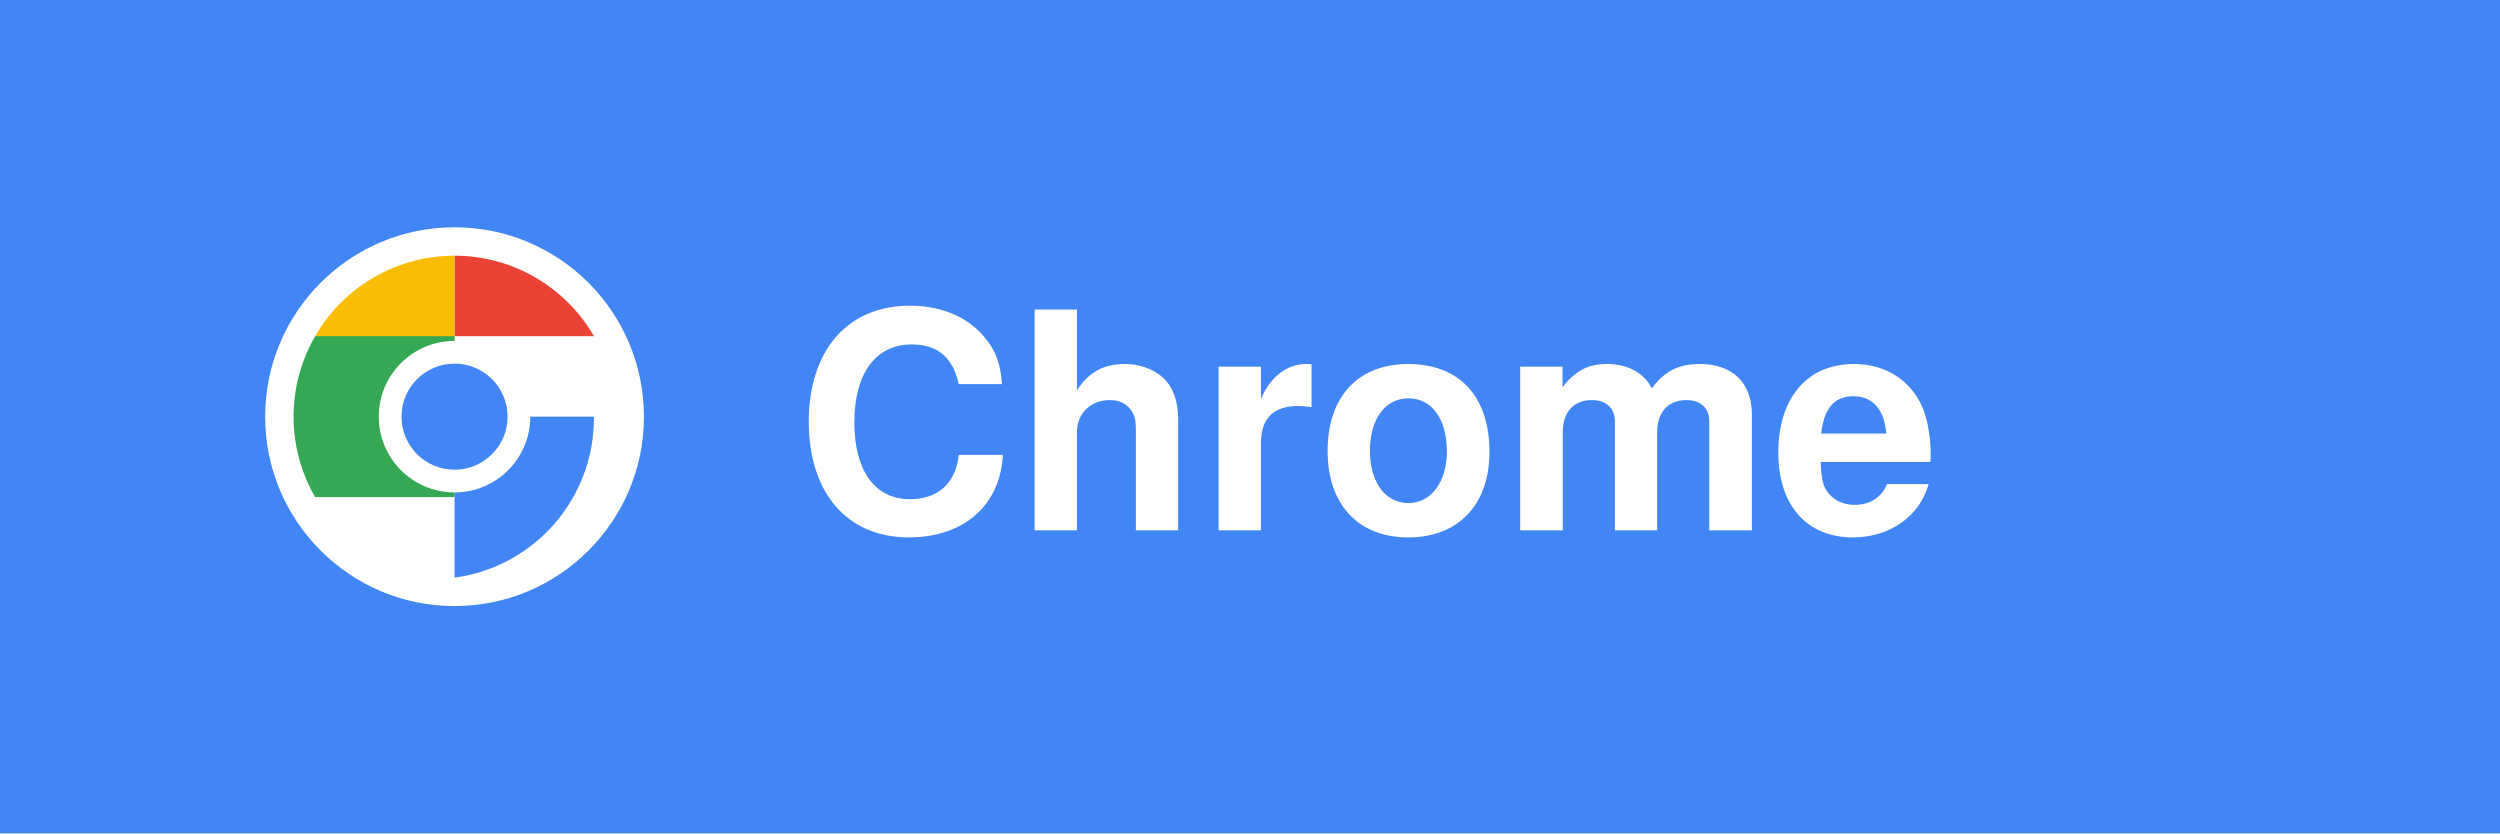
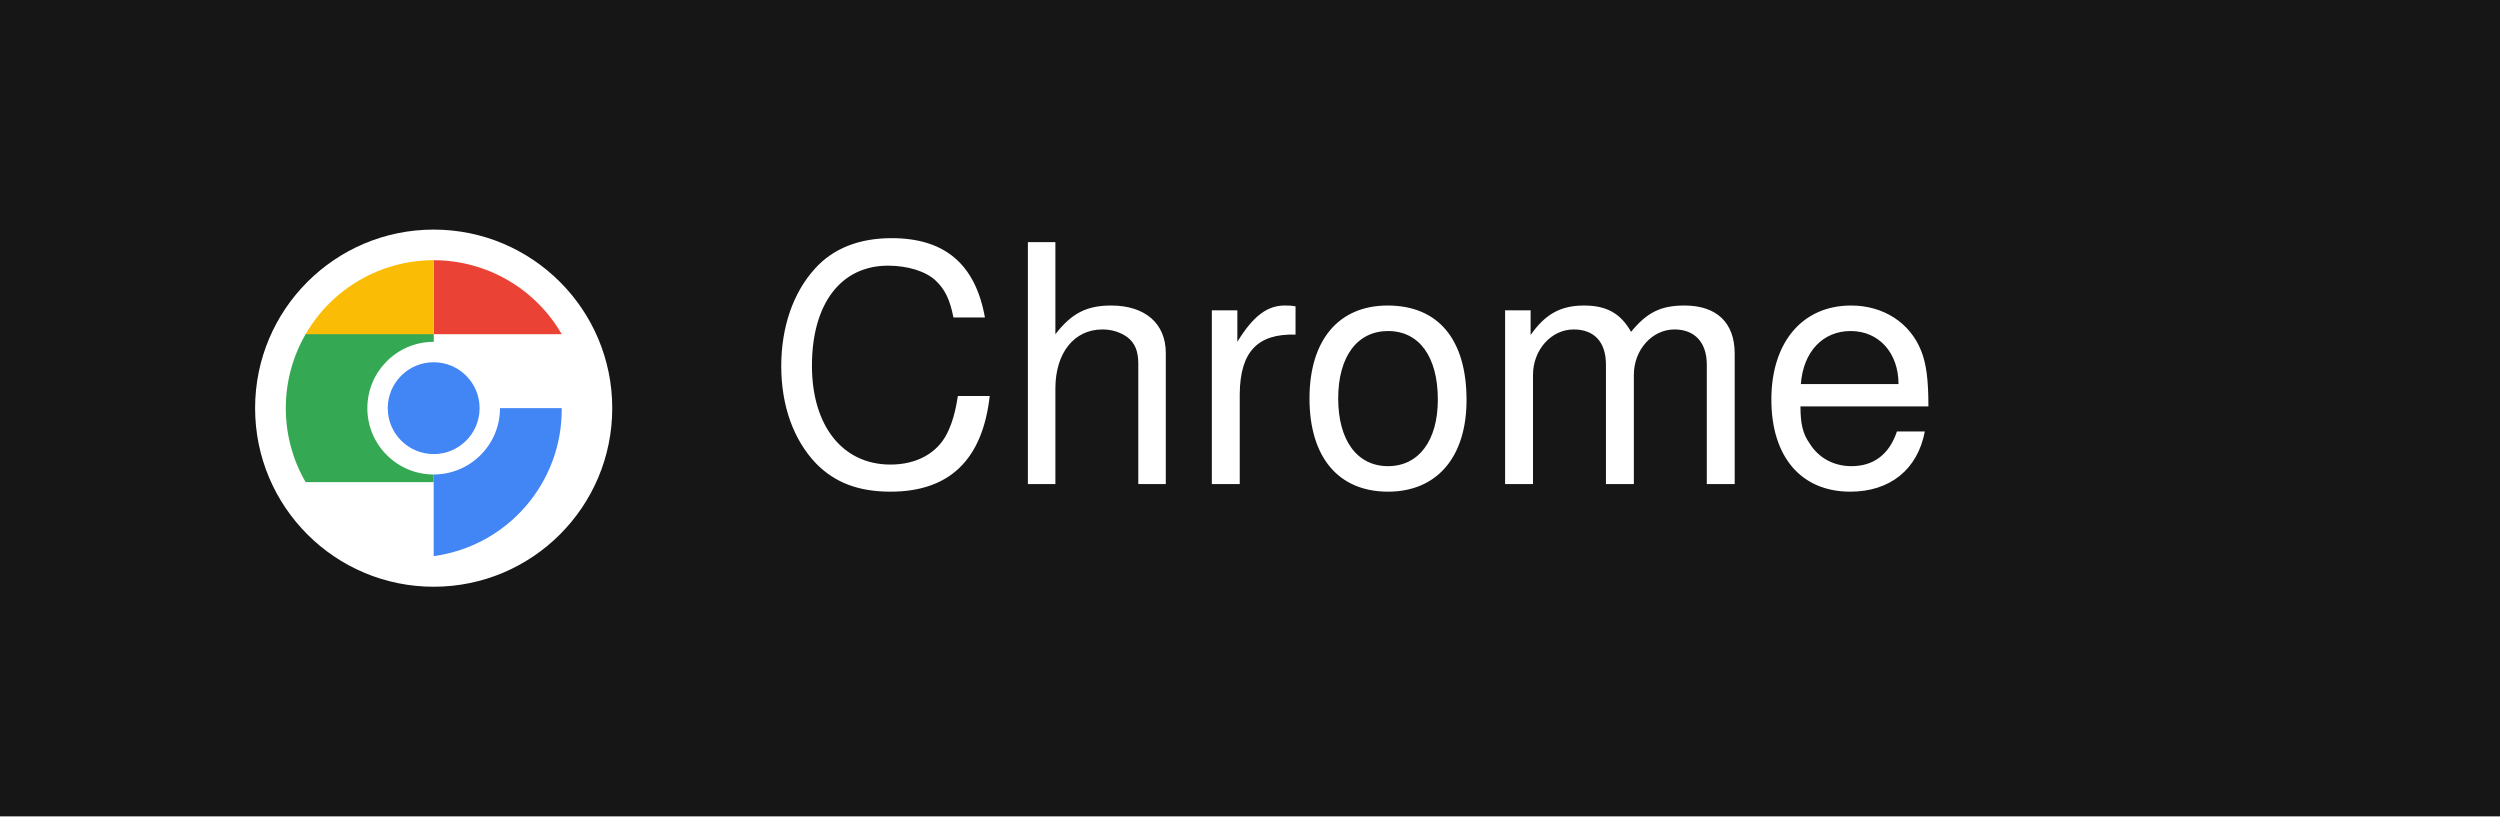
- <svg xmlns="http://www.w3.org/2000/svg" viewBox="0 0 132 44" width="132" height="44" role="img" aria-label="Chrome">
-   <rect width="132" height="44" fill="#4285F4" />
-   <circle cx="24" cy="22" r="10" fill="#ffffff" />
-   <path d="M24 13.5a8.5 8.5 0 0 1 7.36 4.25H24V13.5z" fill="#EA4335" />
-   <path d="M16.64 17.75A8.5 8.5 0 0 1 24 13.5v8.5h-7.36z" fill="#FBBC05" />
-   <path d="M16.64 26.25A8.5 8.5 0 0 1 16.64 17.75H24v8.5h-7.36z" fill="#34A853" />
-   <path d="M24 22h7.36A8.5 8.5 0 0 1 24 30.5V22z" fill="#4285F4" />
-   <circle cx="24" cy="22" r="4" fill="#ffffff" />
-   <circle cx="24" cy="22" r="2.8" fill="#4285F4" />
-   <text x="42" y="28" fill="#ffffff" font-family="-apple-system,BlinkMacSystemFont,Segoe UI,Helvetica,Arial,sans-serif" font-size="16" font-weight="600">Chrome</text>
+ <svg xmlns="http://www.w3.org/2000/svg" viewBox="0 0 98 32" width="98" height="32" role="img" aria-label="Chrome">
+   <rect width="98" height="32" fill="#161616" />
+   <g transform="translate(10 9)">
+     <circle cx="7" cy="7" r="7" fill="#ffffff" />
+     <path d="M7 1.2A5.8 5.8 0 0 1 12.02 4.1H7V1.2z" fill="#EA4335" />
+     <path d="M1.98 4.1A5.8 5.8 0 0 1 7 1.2v5.8H1.98z" fill="#FBBC05" />
+     <path d="M1.98 9.9A5.8 5.8 0 0 1 1.98 4.1H7v5.8H1.98z" fill="#34A853" />
+     <path d="M7 7h5.02A5.8 5.8 0 0 1 7 12.8V7z" fill="#4285F4" />
+     <circle cx="7" cy="7" r="2.6" fill="#ffffff" />
+     <circle cx="7" cy="7" r="1.8" fill="#4285F4" />
+   </g>
+   <text x="30" y="16" fill="#ffffff" font-family="-apple-system,BlinkMacSystemFont,Segoe UI,Helvetica,Arial,sans-serif" font-size="13" font-weight="500" dominant-baseline="central">Chrome</text>
</svg>
